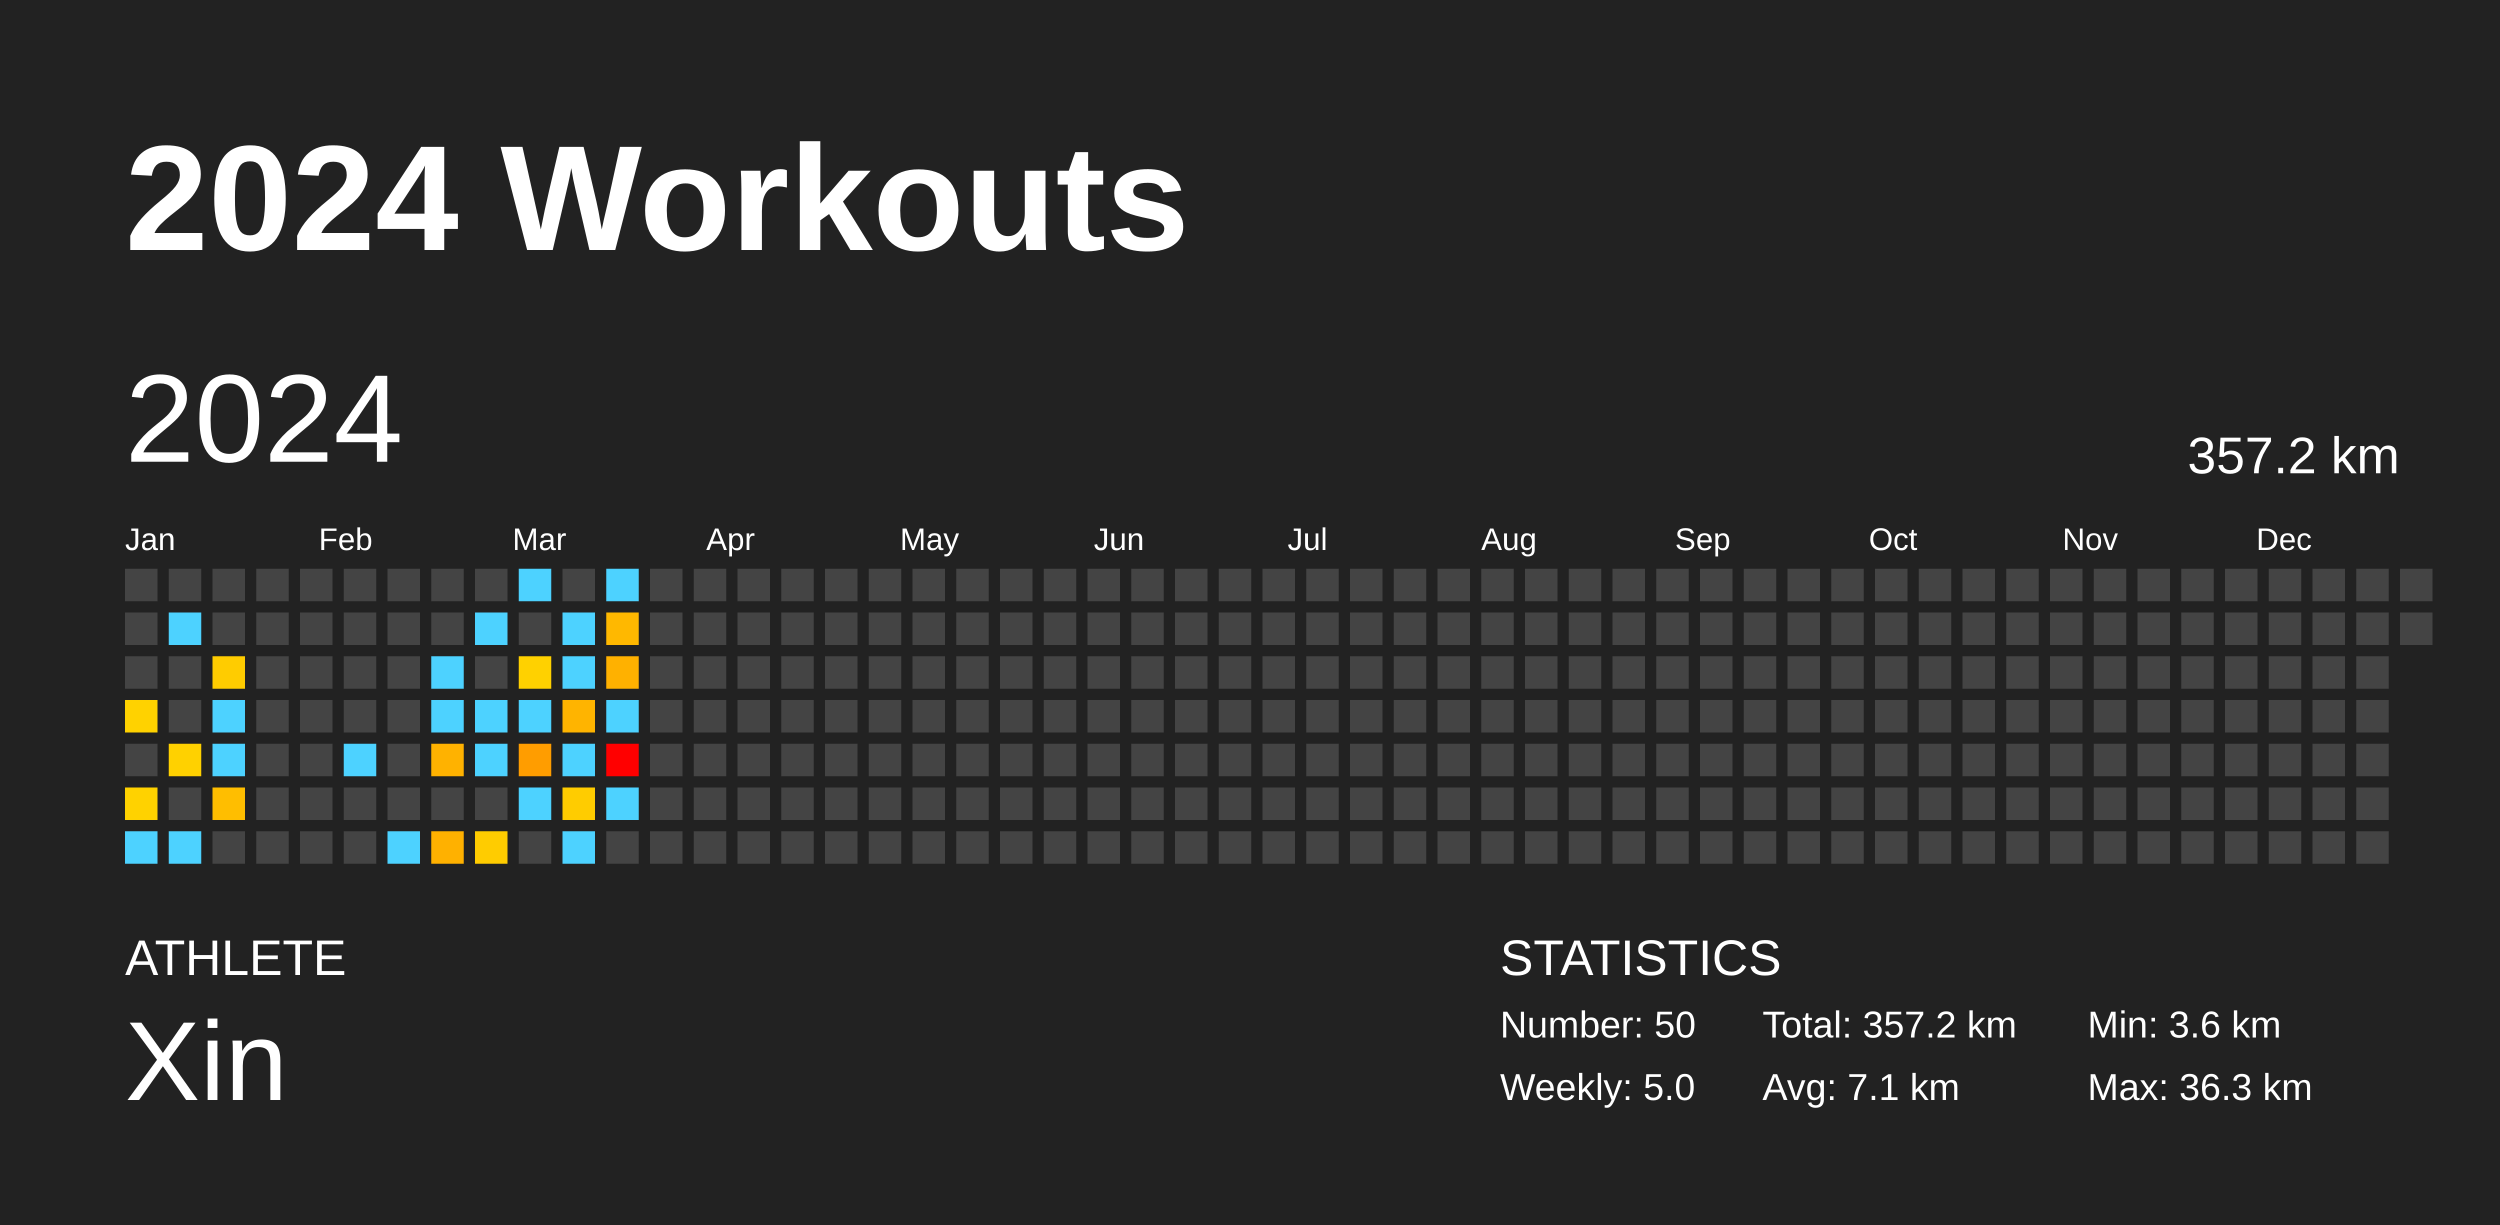
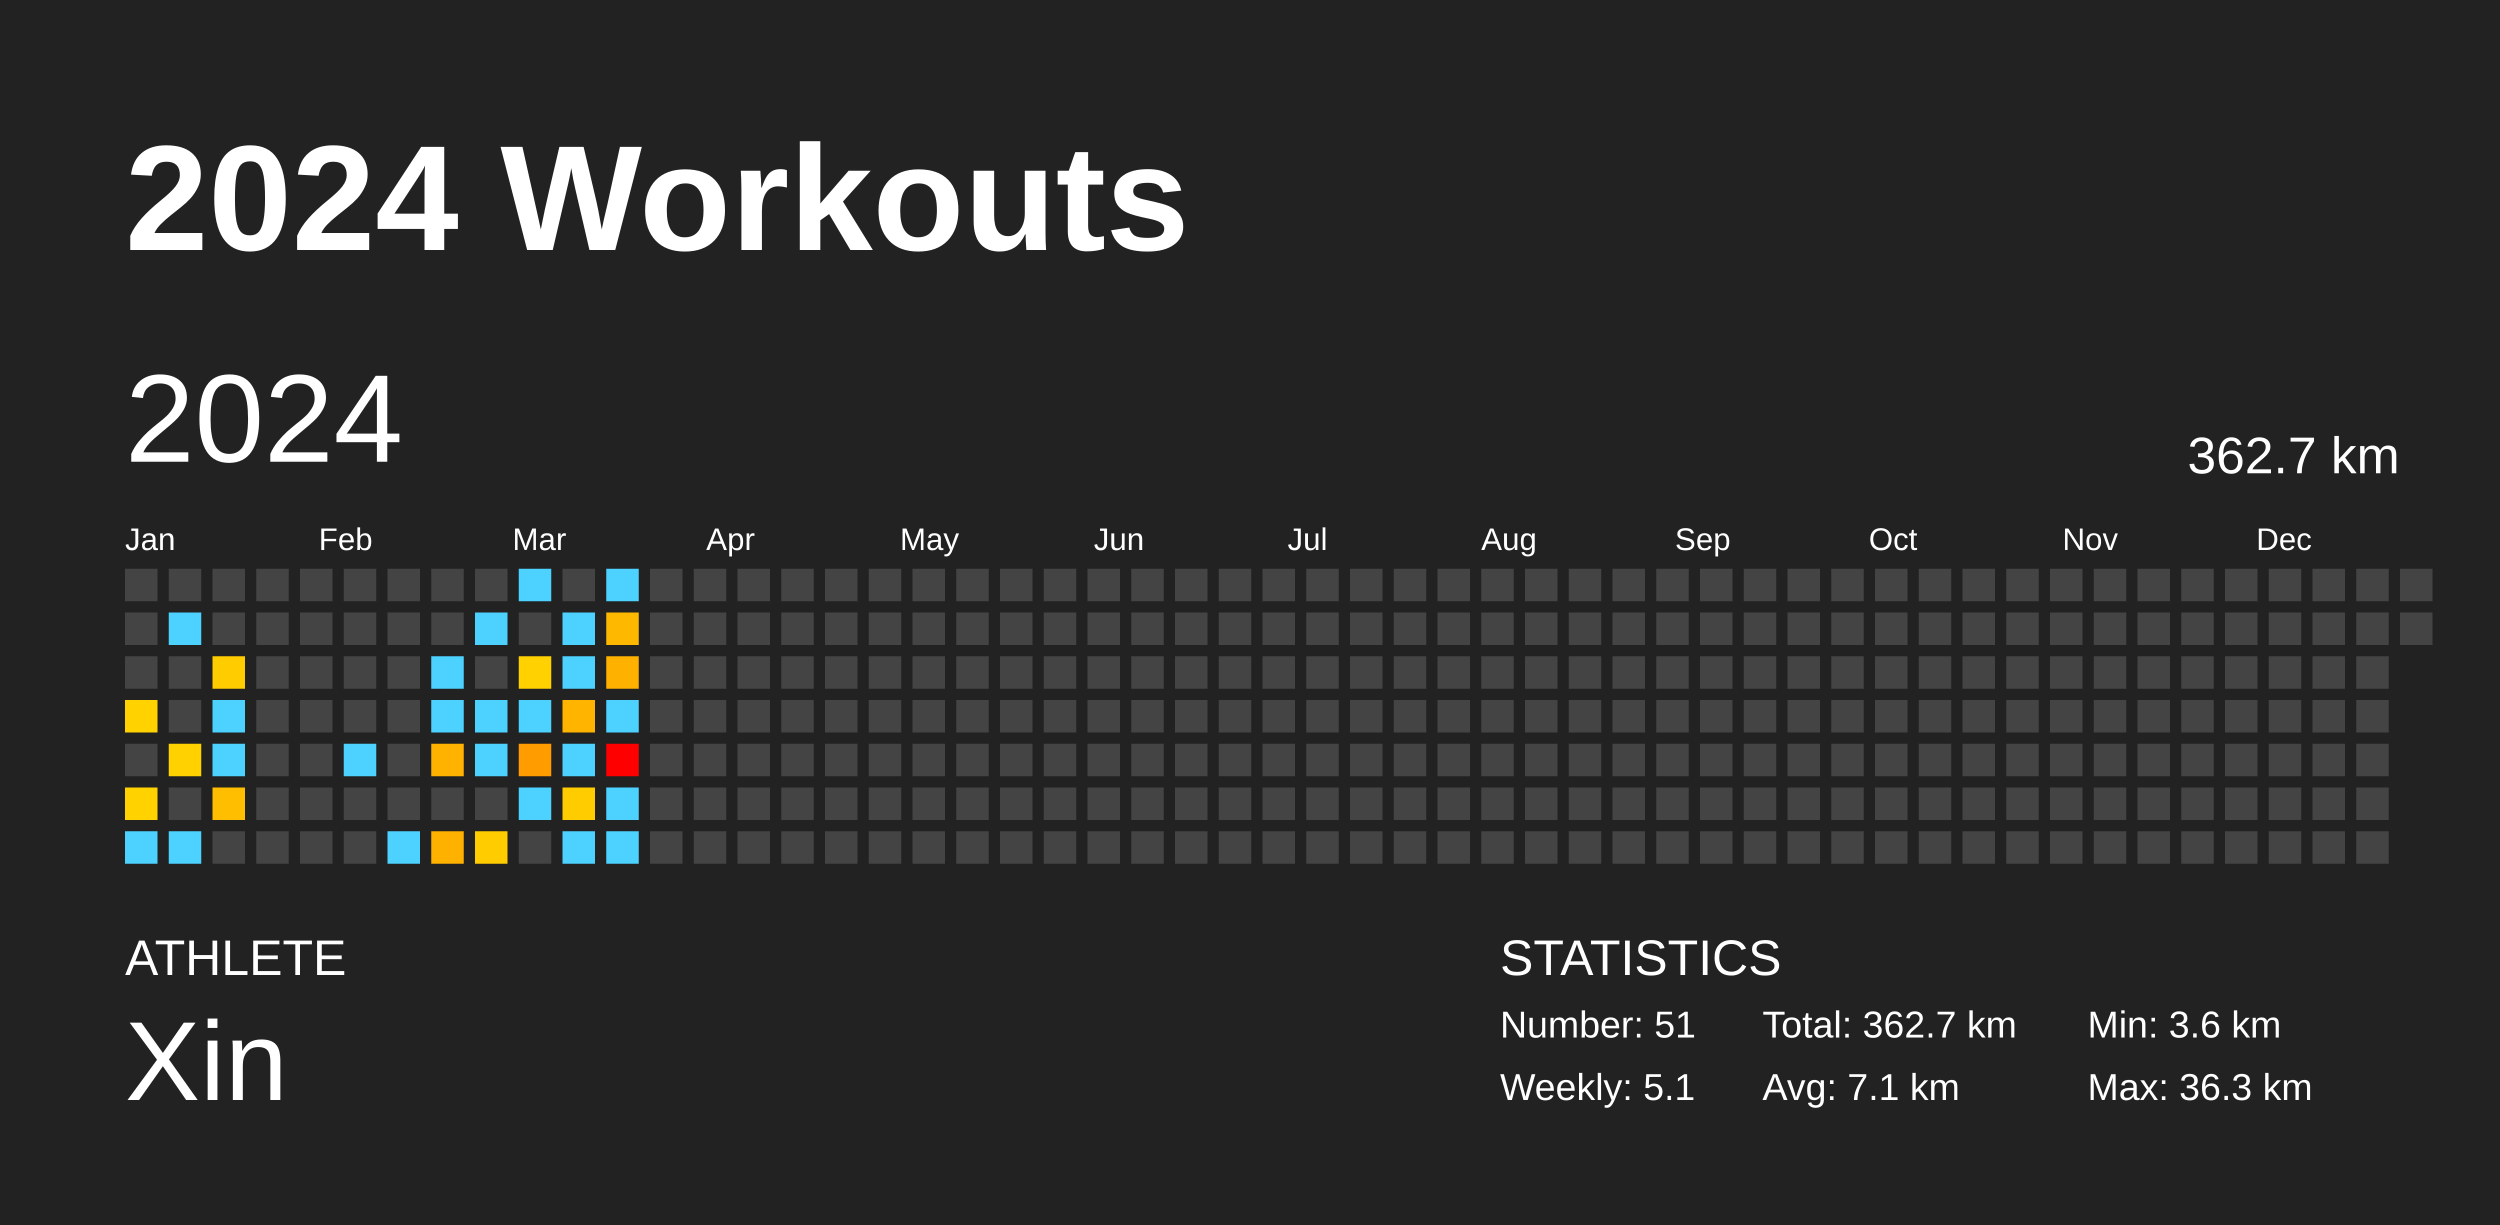
<svg xmlns="http://www.w3.org/2000/svg" baseProfile="full" height="98mm" version="1.1" viewBox="0,0,200,98" width="200mm">
  <defs />
  <rect fill="#222222" height="98" width="200" x="0" y="0" />
  <text fill="#FFFFFF" style="font-size:12px; font-family:Arial; font-weight:bold;" x="10" y="20">2024 Workouts</text>
  <text fill="#FFFFFF" style="font-size:4px; font-family:Arial" x="10" y="78">ATHLETE</text>
  <text fill="#FFFFFF" style="font-size:9px; font-family:Arial" x="10" y="88">Xin</text>
  <text fill="#FFFFFF" style="font-size:4px; font-family:Arial" x="120" y="78">STATISTICS</text>
-   <text fill="#FFFFFF" style="font-size:3px; font-family:Arial" x="120" y="83">Number: 50</text>
-   <text fill="#FFFFFF" style="font-size:3px; font-family:Arial" x="120" y="88">Weekly: 5.0</text>
-   <text fill="#FFFFFF" style="font-size:3px; font-family:Arial" x="141" y="83">Total: 357.2 km</text>
+   <text fill="#FFFFFF" style="font-size:3px; font-family:Arial" x="120" y="83">Number: 51</text>
+   <text fill="#FFFFFF" style="font-size:3px; font-family:Arial" x="120" y="88">Weekly: 5.1</text>
+   <text fill="#FFFFFF" style="font-size:3px; font-family:Arial" x="141" y="83">Total: 362.7 km</text>
  <text fill="#FFFFFF" style="font-size:3px; font-family:Arial" x="141" y="88">Avg: 7.1 km</text>
  <text fill="#FFFFFF" style="font-size:3px; font-family:Arial" x="167" y="83">Min: 3.6 km</text>
  <text fill="#FFFFFF" style="font-size:3px; font-family:Arial" x="167" y="88">Max: 36.3 km</text>
  <text dominant-baseline="hanging" fill="#FFFFFF" style="font-size:10.0px; font-family:Arial;" x="10" y="30">2024</text>
-   <text dominant-baseline="hanging" fill="#FFFFFF" style="font-size:4.125px; font-family:Arial;" x="175" y="35">357.2 km</text>
+   <text dominant-baseline="hanging" fill="#FFFFFF" style="font-size:4.125px; font-family:Arial;" x="175" y="35">362.7 km</text>
  <text fill="#FFFFFF" style="font-size:2.5px; font-family:Arial" x="10.0" y="44">Jan</text>
  <text fill="#FFFFFF" style="font-size:2.5px; font-family:Arial" x="25.5" y="44">Feb</text>
  <text fill="#FFFFFF" style="font-size:2.5px; font-family:Arial" x="41.0" y="44">Mar</text>
  <text fill="#FFFFFF" style="font-size:2.5px; font-family:Arial" x="56.5" y="44">Apr</text>
  <text fill="#FFFFFF" style="font-size:2.5px; font-family:Arial" x="72.0" y="44">May</text>
  <text fill="#FFFFFF" style="font-size:2.5px; font-family:Arial" x="87.5" y="44">Jun</text>
  <text fill="#FFFFFF" style="font-size:2.5px; font-family:Arial" x="103.0" y="44">Jul</text>
  <text fill="#FFFFFF" style="font-size:2.5px; font-family:Arial" x="118.5" y="44">Aug</text>
  <text fill="#FFFFFF" style="font-size:2.5px; font-family:Arial" x="134.0" y="44">Sep</text>
  <text fill="#FFFFFF" style="font-size:2.5px; font-family:Arial" x="149.5" y="44">Oct</text>
  <text fill="#FFFFFF" style="font-size:2.5px; font-family:Arial" x="165.0" y="44">Nov</text>
  <text fill="#FFFFFF" style="font-size:2.5px; font-family:Arial" x="180.5" y="44">Dec</text>
  <rect fill="#444444" height="2.6" width="2.6" x="10.0" y="45.5" />
  <rect fill="#444444" height="2.6" width="2.6" x="10.0" y="49.0" />
  <rect fill="#444444" height="2.6" width="2.6" x="10.0" y="52.5" />
  <rect fill="#ffd200" height="2.6" width="2.6" x="10.0" y="56.0" />
  <rect fill="#444444" height="2.6" width="2.6" x="10.0" y="59.5" />
  <rect fill="#ffd200" height="2.6" width="2.6" x="10.0" y="63.0" />
  <rect fill="#4dd2ff" height="2.6" width="2.6" x="10.0" y="66.5" />
  <rect fill="#444444" height="2.6" width="2.6" x="13.5" y="45.5" />
  <rect fill="#4dd2ff" height="2.6" width="2.6" x="13.5" y="49.0" />
  <rect fill="#444444" height="2.6" width="2.6" x="13.5" y="52.5" />
  <rect fill="#444444" height="2.6" width="2.6" x="13.5" y="56.0" />
  <rect fill="#ffd100" height="2.6" width="2.6" x="13.5" y="59.5" />
  <rect fill="#444444" height="2.6" width="2.6" x="13.5" y="63.0" />
  <rect fill="#4dd2ff" height="2.6" width="2.6" x="13.5" y="66.5" />
  <rect fill="#444444" height="2.6" width="2.6" x="17.0" y="45.5" />
  <rect fill="#444444" height="2.6" width="2.6" x="17.0" y="49.0" />
  <rect fill="#ffcc00" height="2.6" width="2.6" x="17.0" y="52.5" />
  <rect fill="#4dd2ff" height="2.6" width="2.6" x="17.0" y="56.0" />
  <rect fill="#4dd2ff" height="2.6" width="2.6" x="17.0" y="59.5" />
  <rect fill="#ffbe00" height="2.6" width="2.6" x="17.0" y="63.0" />
  <rect fill="#444444" height="2.6" width="2.6" x="17.0" y="66.5" />
  <rect fill="#444444" height="2.6" width="2.6" x="20.5" y="45.5" />
  <rect fill="#444444" height="2.6" width="2.6" x="20.5" y="49.0" />
  <rect fill="#444444" height="2.6" width="2.6" x="20.5" y="52.5" />
  <rect fill="#444444" height="2.6" width="2.6" x="20.5" y="56.0" />
  <rect fill="#444444" height="2.6" width="2.6" x="20.5" y="59.5" />
  <rect fill="#444444" height="2.6" width="2.6" x="20.5" y="63.0" />
  <rect fill="#444444" height="2.6" width="2.6" x="20.5" y="66.5" />
  <rect fill="#444444" height="2.6" width="2.6" x="24.0" y="45.5" />
  <rect fill="#444444" height="2.6" width="2.6" x="24.0" y="49.0" />
  <rect fill="#444444" height="2.6" width="2.6" x="24.0" y="52.5" />
  <rect fill="#444444" height="2.6" width="2.6" x="24.0" y="56.0" />
  <rect fill="#444444" height="2.6" width="2.6" x="24.0" y="59.5" />
  <rect fill="#444444" height="2.6" width="2.6" x="24.0" y="63.0" />
  <rect fill="#444444" height="2.6" width="2.6" x="24.0" y="66.5" />
  <rect fill="#444444" height="2.6" width="2.6" x="27.5" y="45.5" />
  <rect fill="#444444" height="2.6" width="2.6" x="27.5" y="49.0" />
  <rect fill="#444444" height="2.6" width="2.6" x="27.5" y="52.5" />
  <rect fill="#444444" height="2.6" width="2.6" x="27.5" y="56.0" />
  <rect fill="#4dd2ff" height="2.6" width="2.6" x="27.5" y="59.5" />
  <rect fill="#444444" height="2.6" width="2.6" x="27.5" y="63.0" />
  <rect fill="#444444" height="2.6" width="2.6" x="27.5" y="66.5" />
  <rect fill="#444444" height="2.6" width="2.6" x="31.0" y="45.5" />
  <rect fill="#444444" height="2.6" width="2.6" x="31.0" y="49.0" />
  <rect fill="#444444" height="2.6" width="2.6" x="31.0" y="52.5" />
  <rect fill="#444444" height="2.6" width="2.6" x="31.0" y="56.0" />
  <rect fill="#444444" height="2.6" width="2.6" x="31.0" y="59.5" />
  <rect fill="#444444" height="2.6" width="2.6" x="31.0" y="63.0" />
  <rect fill="#4dd2ff" height="2.6" width="2.6" x="31.0" y="66.5" />
  <rect fill="#444444" height="2.6" width="2.6" x="34.5" y="45.5" />
  <rect fill="#444444" height="2.6" width="2.6" x="34.5" y="49.0" />
  <rect fill="#4dd2ff" height="2.6" width="2.6" x="34.5" y="52.5" />
  <rect fill="#4dd2ff" height="2.6" width="2.6" x="34.5" y="56.0" />
  <rect fill="#ffb200" height="2.6" width="2.6" x="34.5" y="59.5" />
  <rect fill="#444444" height="2.6" width="2.6" x="34.5" y="63.0" />
  <rect fill="#ffb100" height="2.6" width="2.6" x="34.5" y="66.5" />
  <rect fill="#444444" height="2.6" width="2.6" x="38.0" y="45.5" />
  <rect fill="#4dd2ff" height="2.6" width="2.6" x="38.0" y="49.0" />
  <rect fill="#444444" height="2.6" width="2.6" x="38.0" y="52.5" />
  <rect fill="#4dd2ff" height="2.6" width="2.6" x="38.0" y="56.0" />
  <rect fill="#4dd2ff" height="2.6" width="2.6" x="38.0" y="59.5" />
  <rect fill="#444444" height="2.6" width="2.6" x="38.0" y="63.0" />
  <rect fill="#ffcc00" height="2.6" width="2.6" x="38.0" y="66.5" />
  <rect fill="#4dd2ff" height="2.6" width="2.6" x="41.5" y="45.5" />
  <rect fill="#444444" height="2.6" width="2.6" x="41.5" y="49.0" />
  <rect fill="#ffd100" height="2.6" width="2.6" x="41.5" y="52.5" />
  <rect fill="#4dd2ff" height="2.6" width="2.6" x="41.5" y="56.0" />
  <rect fill="#ff9d00" height="2.6" width="2.6" x="41.5" y="59.5" />
  <rect fill="#4dd2ff" height="2.6" width="2.6" x="41.5" y="63.0" />
  <rect fill="#444444" height="2.6" width="2.6" x="41.5" y="66.5" />
  <rect fill="#444444" height="2.6" width="2.6" x="45.0" y="45.5" />
  <rect fill="#4dd2ff" height="2.6" width="2.6" x="45.0" y="49.0" />
  <rect fill="#4dd2ff" height="2.6" width="2.6" x="45.0" y="52.5" />
  <rect fill="#ffb400" height="2.6" width="2.6" x="45.0" y="56.0" />
  <rect fill="#4dd2ff" height="2.6" width="2.6" x="45.0" y="59.5" />
  <rect fill="#ffcc00" height="2.6" width="2.6" x="45.0" y="63.0" />
  <rect fill="#4dd2ff" height="2.6" width="2.6" x="45.0" y="66.5" />
  <rect fill="#4dd2ff" height="2.6" width="2.6" x="48.5" y="45.5" />
  <rect fill="#ffb800" height="2.6" width="2.6" x="48.5" y="49.0" />
  <rect fill="#ffb100" height="2.6" width="2.6" x="48.5" y="52.5" />
  <rect fill="#4dd2ff" height="2.6" width="2.6" x="48.5" y="56.0" />
  <rect fill="red" height="2.6" width="2.6" x="48.5" y="59.5" />
  <rect fill="#4dd2ff" height="2.6" width="2.6" x="48.5" y="63.0" />
-   <rect fill="#444444" height="2.6" width="2.6" x="48.5" y="66.5" />
+   <rect fill="#4dd2ff" height="2.6" width="2.6" x="48.5" y="66.5" />
  <rect fill="#444444" height="2.6" width="2.6" x="52.0" y="45.5" />
  <rect fill="#444444" height="2.6" width="2.6" x="52.0" y="49.0" />
  <rect fill="#444444" height="2.6" width="2.6" x="52.0" y="52.5" />
  <rect fill="#444444" height="2.6" width="2.6" x="52.0" y="56.0" />
  <rect fill="#444444" height="2.6" width="2.6" x="52.0" y="59.5" />
  <rect fill="#444444" height="2.6" width="2.6" x="52.0" y="63.0" />
  <rect fill="#444444" height="2.6" width="2.6" x="52.0" y="66.5" />
  <rect fill="#444444" height="2.6" width="2.6" x="55.5" y="45.5" />
  <rect fill="#444444" height="2.6" width="2.6" x="55.5" y="49.0" />
  <rect fill="#444444" height="2.6" width="2.6" x="55.5" y="52.5" />
  <rect fill="#444444" height="2.6" width="2.6" x="55.5" y="56.0" />
  <rect fill="#444444" height="2.6" width="2.6" x="55.5" y="59.5" />
  <rect fill="#444444" height="2.6" width="2.6" x="55.5" y="63.0" />
  <rect fill="#444444" height="2.6" width="2.6" x="55.5" y="66.5" />
  <rect fill="#444444" height="2.6" width="2.6" x="59.0" y="45.5" />
  <rect fill="#444444" height="2.6" width="2.6" x="59.0" y="49.0" />
  <rect fill="#444444" height="2.6" width="2.6" x="59.0" y="52.5" />
  <rect fill="#444444" height="2.6" width="2.6" x="59.0" y="56.0" />
  <rect fill="#444444" height="2.6" width="2.6" x="59.0" y="59.5" />
  <rect fill="#444444" height="2.6" width="2.6" x="59.0" y="63.0" />
  <rect fill="#444444" height="2.6" width="2.6" x="59.0" y="66.5" />
  <rect fill="#444444" height="2.6" width="2.6" x="62.5" y="45.5" />
  <rect fill="#444444" height="2.6" width="2.6" x="62.5" y="49.0" />
  <rect fill="#444444" height="2.6" width="2.6" x="62.5" y="52.5" />
  <rect fill="#444444" height="2.6" width="2.6" x="62.5" y="56.0" />
  <rect fill="#444444" height="2.6" width="2.6" x="62.5" y="59.5" />
  <rect fill="#444444" height="2.6" width="2.6" x="62.5" y="63.0" />
  <rect fill="#444444" height="2.6" width="2.6" x="62.5" y="66.5" />
  <rect fill="#444444" height="2.6" width="2.6" x="66.0" y="45.5" />
  <rect fill="#444444" height="2.6" width="2.6" x="66.0" y="49.0" />
  <rect fill="#444444" height="2.6" width="2.6" x="66.0" y="52.5" />
  <rect fill="#444444" height="2.6" width="2.6" x="66.0" y="56.0" />
  <rect fill="#444444" height="2.6" width="2.6" x="66.0" y="59.5" />
  <rect fill="#444444" height="2.6" width="2.6" x="66.0" y="63.0" />
  <rect fill="#444444" height="2.6" width="2.6" x="66.0" y="66.5" />
  <rect fill="#444444" height="2.6" width="2.6" x="69.5" y="45.5" />
  <rect fill="#444444" height="2.6" width="2.6" x="69.5" y="49.0" />
  <rect fill="#444444" height="2.6" width="2.6" x="69.5" y="52.5" />
  <rect fill="#444444" height="2.6" width="2.6" x="69.5" y="56.0" />
  <rect fill="#444444" height="2.6" width="2.6" x="69.5" y="59.5" />
  <rect fill="#444444" height="2.6" width="2.6" x="69.5" y="63.0" />
  <rect fill="#444444" height="2.6" width="2.6" x="69.5" y="66.5" />
  <rect fill="#444444" height="2.6" width="2.6" x="73.0" y="45.5" />
  <rect fill="#444444" height="2.6" width="2.6" x="73.0" y="49.0" />
  <rect fill="#444444" height="2.6" width="2.6" x="73.0" y="52.5" />
  <rect fill="#444444" height="2.6" width="2.6" x="73.0" y="56.0" />
  <rect fill="#444444" height="2.6" width="2.6" x="73.0" y="59.5" />
  <rect fill="#444444" height="2.6" width="2.6" x="73.0" y="63.0" />
  <rect fill="#444444" height="2.6" width="2.6" x="73.0" y="66.5" />
  <rect fill="#444444" height="2.6" width="2.6" x="76.5" y="45.5" />
  <rect fill="#444444" height="2.6" width="2.6" x="76.5" y="49.0" />
  <rect fill="#444444" height="2.6" width="2.6" x="76.5" y="52.5" />
  <rect fill="#444444" height="2.6" width="2.6" x="76.5" y="56.0" />
  <rect fill="#444444" height="2.6" width="2.6" x="76.5" y="59.5" />
  <rect fill="#444444" height="2.6" width="2.6" x="76.5" y="63.0" />
  <rect fill="#444444" height="2.6" width="2.6" x="76.5" y="66.5" />
  <rect fill="#444444" height="2.6" width="2.6" x="80.0" y="45.5" />
  <rect fill="#444444" height="2.6" width="2.6" x="80.0" y="49.0" />
  <rect fill="#444444" height="2.6" width="2.6" x="80.0" y="52.5" />
  <rect fill="#444444" height="2.6" width="2.6" x="80.0" y="56.0" />
  <rect fill="#444444" height="2.6" width="2.6" x="80.0" y="59.5" />
  <rect fill="#444444" height="2.6" width="2.6" x="80.0" y="63.0" />
  <rect fill="#444444" height="2.6" width="2.6" x="80.0" y="66.5" />
  <rect fill="#444444" height="2.6" width="2.6" x="83.5" y="45.5" />
  <rect fill="#444444" height="2.6" width="2.6" x="83.5" y="49.0" />
  <rect fill="#444444" height="2.6" width="2.6" x="83.5" y="52.5" />
  <rect fill="#444444" height="2.6" width="2.6" x="83.5" y="56.0" />
  <rect fill="#444444" height="2.6" width="2.6" x="83.5" y="59.5" />
  <rect fill="#444444" height="2.6" width="2.6" x="83.5" y="63.0" />
  <rect fill="#444444" height="2.6" width="2.6" x="83.5" y="66.5" />
  <rect fill="#444444" height="2.6" width="2.6" x="87.0" y="45.5" />
  <rect fill="#444444" height="2.6" width="2.6" x="87.0" y="49.0" />
  <rect fill="#444444" height="2.6" width="2.6" x="87.0" y="52.5" />
  <rect fill="#444444" height="2.6" width="2.6" x="87.0" y="56.0" />
  <rect fill="#444444" height="2.6" width="2.6" x="87.0" y="59.5" />
  <rect fill="#444444" height="2.6" width="2.6" x="87.0" y="63.0" />
  <rect fill="#444444" height="2.6" width="2.6" x="87.0" y="66.5" />
  <rect fill="#444444" height="2.6" width="2.6" x="90.5" y="45.5" />
  <rect fill="#444444" height="2.6" width="2.6" x="90.5" y="49.0" />
  <rect fill="#444444" height="2.6" width="2.6" x="90.5" y="52.5" />
  <rect fill="#444444" height="2.6" width="2.6" x="90.5" y="56.0" />
  <rect fill="#444444" height="2.6" width="2.6" x="90.5" y="59.5" />
  <rect fill="#444444" height="2.6" width="2.6" x="90.5" y="63.0" />
  <rect fill="#444444" height="2.6" width="2.6" x="90.5" y="66.5" />
  <rect fill="#444444" height="2.6" width="2.6" x="94.0" y="45.5" />
  <rect fill="#444444" height="2.6" width="2.6" x="94.0" y="49.0" />
  <rect fill="#444444" height="2.6" width="2.6" x="94.0" y="52.5" />
  <rect fill="#444444" height="2.6" width="2.6" x="94.0" y="56.0" />
  <rect fill="#444444" height="2.6" width="2.6" x="94.0" y="59.5" />
  <rect fill="#444444" height="2.6" width="2.6" x="94.0" y="63.0" />
  <rect fill="#444444" height="2.6" width="2.6" x="94.0" y="66.5" />
  <rect fill="#444444" height="2.6" width="2.6" x="97.5" y="45.5" />
  <rect fill="#444444" height="2.6" width="2.6" x="97.5" y="49.0" />
  <rect fill="#444444" height="2.6" width="2.6" x="97.5" y="52.5" />
  <rect fill="#444444" height="2.6" width="2.6" x="97.5" y="56.0" />
  <rect fill="#444444" height="2.6" width="2.6" x="97.5" y="59.5" />
  <rect fill="#444444" height="2.6" width="2.6" x="97.5" y="63.0" />
  <rect fill="#444444" height="2.6" width="2.6" x="97.5" y="66.5" />
  <rect fill="#444444" height="2.6" width="2.6" x="101.0" y="45.5" />
  <rect fill="#444444" height="2.6" width="2.6" x="101.0" y="49.0" />
  <rect fill="#444444" height="2.6" width="2.6" x="101.0" y="52.5" />
  <rect fill="#444444" height="2.6" width="2.6" x="101.0" y="56.0" />
  <rect fill="#444444" height="2.6" width="2.6" x="101.0" y="59.5" />
  <rect fill="#444444" height="2.6" width="2.6" x="101.0" y="63.0" />
  <rect fill="#444444" height="2.6" width="2.6" x="101.0" y="66.5" />
  <rect fill="#444444" height="2.6" width="2.6" x="104.5" y="45.5" />
  <rect fill="#444444" height="2.6" width="2.6" x="104.5" y="49.0" />
  <rect fill="#444444" height="2.6" width="2.6" x="104.5" y="52.5" />
  <rect fill="#444444" height="2.6" width="2.6" x="104.5" y="56.0" />
  <rect fill="#444444" height="2.6" width="2.6" x="104.5" y="59.5" />
  <rect fill="#444444" height="2.6" width="2.6" x="104.5" y="63.0" />
  <rect fill="#444444" height="2.6" width="2.6" x="104.5" y="66.5" />
  <rect fill="#444444" height="2.6" width="2.6" x="108.0" y="45.5" />
  <rect fill="#444444" height="2.6" width="2.6" x="108.0" y="49.0" />
  <rect fill="#444444" height="2.6" width="2.6" x="108.0" y="52.5" />
  <rect fill="#444444" height="2.6" width="2.6" x="108.0" y="56.0" />
  <rect fill="#444444" height="2.6" width="2.6" x="108.0" y="59.5" />
  <rect fill="#444444" height="2.6" width="2.6" x="108.0" y="63.0" />
  <rect fill="#444444" height="2.6" width="2.6" x="108.0" y="66.5" />
  <rect fill="#444444" height="2.6" width="2.6" x="111.5" y="45.5" />
  <rect fill="#444444" height="2.6" width="2.6" x="111.5" y="49.0" />
  <rect fill="#444444" height="2.6" width="2.6" x="111.5" y="52.5" />
  <rect fill="#444444" height="2.6" width="2.6" x="111.5" y="56.0" />
  <rect fill="#444444" height="2.6" width="2.6" x="111.5" y="59.5" />
  <rect fill="#444444" height="2.6" width="2.6" x="111.5" y="63.0" />
  <rect fill="#444444" height="2.6" width="2.6" x="111.5" y="66.5" />
  <rect fill="#444444" height="2.6" width="2.6" x="115.0" y="45.5" />
  <rect fill="#444444" height="2.6" width="2.6" x="115.0" y="49.0" />
  <rect fill="#444444" height="2.6" width="2.6" x="115.0" y="52.5" />
  <rect fill="#444444" height="2.6" width="2.6" x="115.0" y="56.0" />
  <rect fill="#444444" height="2.6" width="2.6" x="115.0" y="59.5" />
  <rect fill="#444444" height="2.6" width="2.6" x="115.0" y="63.0" />
  <rect fill="#444444" height="2.6" width="2.6" x="115.0" y="66.5" />
  <rect fill="#444444" height="2.6" width="2.6" x="118.5" y="45.5" />
  <rect fill="#444444" height="2.6" width="2.6" x="118.5" y="49.0" />
  <rect fill="#444444" height="2.6" width="2.6" x="118.5" y="52.5" />
  <rect fill="#444444" height="2.6" width="2.6" x="118.5" y="56.0" />
  <rect fill="#444444" height="2.6" width="2.6" x="118.5" y="59.5" />
  <rect fill="#444444" height="2.6" width="2.6" x="118.5" y="63.0" />
  <rect fill="#444444" height="2.6" width="2.6" x="118.5" y="66.5" />
  <rect fill="#444444" height="2.6" width="2.6" x="122.0" y="45.5" />
  <rect fill="#444444" height="2.6" width="2.6" x="122.0" y="49.0" />
  <rect fill="#444444" height="2.6" width="2.6" x="122.0" y="52.5" />
  <rect fill="#444444" height="2.6" width="2.6" x="122.0" y="56.0" />
  <rect fill="#444444" height="2.6" width="2.6" x="122.0" y="59.5" />
  <rect fill="#444444" height="2.6" width="2.6" x="122.0" y="63.0" />
  <rect fill="#444444" height="2.6" width="2.6" x="122.0" y="66.5" />
  <rect fill="#444444" height="2.6" width="2.6" x="125.5" y="45.5" />
  <rect fill="#444444" height="2.6" width="2.6" x="125.5" y="49.0" />
  <rect fill="#444444" height="2.6" width="2.6" x="125.5" y="52.5" />
  <rect fill="#444444" height="2.6" width="2.6" x="125.5" y="56.0" />
  <rect fill="#444444" height="2.6" width="2.6" x="125.5" y="59.5" />
  <rect fill="#444444" height="2.6" width="2.6" x="125.5" y="63.0" />
  <rect fill="#444444" height="2.6" width="2.6" x="125.5" y="66.5" />
  <rect fill="#444444" height="2.6" width="2.6" x="129.0" y="45.5" />
  <rect fill="#444444" height="2.6" width="2.6" x="129.0" y="49.0" />
  <rect fill="#444444" height="2.6" width="2.6" x="129.0" y="52.5" />
  <rect fill="#444444" height="2.6" width="2.6" x="129.0" y="56.0" />
  <rect fill="#444444" height="2.6" width="2.6" x="129.0" y="59.5" />
  <rect fill="#444444" height="2.6" width="2.6" x="129.0" y="63.0" />
  <rect fill="#444444" height="2.6" width="2.6" x="129.0" y="66.5" />
  <rect fill="#444444" height="2.6" width="2.6" x="132.5" y="45.5" />
  <rect fill="#444444" height="2.6" width="2.6" x="132.5" y="49.0" />
  <rect fill="#444444" height="2.6" width="2.6" x="132.5" y="52.5" />
  <rect fill="#444444" height="2.6" width="2.6" x="132.5" y="56.0" />
  <rect fill="#444444" height="2.6" width="2.6" x="132.5" y="59.5" />
  <rect fill="#444444" height="2.6" width="2.6" x="132.5" y="63.0" />
  <rect fill="#444444" height="2.6" width="2.6" x="132.5" y="66.5" />
  <rect fill="#444444" height="2.6" width="2.6" x="136.0" y="45.5" />
  <rect fill="#444444" height="2.6" width="2.6" x="136.0" y="49.0" />
  <rect fill="#444444" height="2.6" width="2.6" x="136.0" y="52.5" />
  <rect fill="#444444" height="2.6" width="2.6" x="136.0" y="56.0" />
  <rect fill="#444444" height="2.6" width="2.6" x="136.0" y="59.5" />
  <rect fill="#444444" height="2.6" width="2.6" x="136.0" y="63.0" />
  <rect fill="#444444" height="2.6" width="2.6" x="136.0" y="66.5" />
  <rect fill="#444444" height="2.6" width="2.6" x="139.5" y="45.5" />
  <rect fill="#444444" height="2.6" width="2.6" x="139.5" y="49.0" />
  <rect fill="#444444" height="2.6" width="2.6" x="139.5" y="52.5" />
  <rect fill="#444444" height="2.6" width="2.6" x="139.5" y="56.0" />
  <rect fill="#444444" height="2.6" width="2.6" x="139.5" y="59.5" />
  <rect fill="#444444" height="2.6" width="2.6" x="139.5" y="63.0" />
  <rect fill="#444444" height="2.6" width="2.6" x="139.5" y="66.5" />
  <rect fill="#444444" height="2.6" width="2.6" x="143.0" y="45.5" />
  <rect fill="#444444" height="2.6" width="2.6" x="143.0" y="49.0" />
  <rect fill="#444444" height="2.6" width="2.6" x="143.0" y="52.5" />
  <rect fill="#444444" height="2.6" width="2.6" x="143.0" y="56.0" />
  <rect fill="#444444" height="2.6" width="2.6" x="143.0" y="59.5" />
  <rect fill="#444444" height="2.6" width="2.6" x="143.0" y="63.0" />
  <rect fill="#444444" height="2.6" width="2.6" x="143.0" y="66.5" />
  <rect fill="#444444" height="2.6" width="2.6" x="146.5" y="45.5" />
  <rect fill="#444444" height="2.6" width="2.6" x="146.5" y="49.0" />
  <rect fill="#444444" height="2.6" width="2.6" x="146.5" y="52.5" />
  <rect fill="#444444" height="2.6" width="2.6" x="146.5" y="56.0" />
  <rect fill="#444444" height="2.6" width="2.6" x="146.5" y="59.5" />
  <rect fill="#444444" height="2.6" width="2.6" x="146.5" y="63.0" />
  <rect fill="#444444" height="2.6" width="2.6" x="146.5" y="66.5" />
  <rect fill="#444444" height="2.6" width="2.6" x="150.0" y="45.5" />
  <rect fill="#444444" height="2.6" width="2.6" x="150.0" y="49.0" />
  <rect fill="#444444" height="2.6" width="2.6" x="150.0" y="52.5" />
  <rect fill="#444444" height="2.6" width="2.6" x="150.0" y="56.0" />
  <rect fill="#444444" height="2.6" width="2.6" x="150.0" y="59.5" />
  <rect fill="#444444" height="2.6" width="2.6" x="150.0" y="63.0" />
  <rect fill="#444444" height="2.6" width="2.6" x="150.0" y="66.5" />
  <rect fill="#444444" height="2.6" width="2.6" x="153.5" y="45.5" />
  <rect fill="#444444" height="2.6" width="2.6" x="153.5" y="49.0" />
  <rect fill="#444444" height="2.6" width="2.6" x="153.5" y="52.5" />
  <rect fill="#444444" height="2.6" width="2.6" x="153.5" y="56.0" />
  <rect fill="#444444" height="2.6" width="2.6" x="153.5" y="59.5" />
  <rect fill="#444444" height="2.6" width="2.6" x="153.5" y="63.0" />
  <rect fill="#444444" height="2.6" width="2.6" x="153.5" y="66.5" />
  <rect fill="#444444" height="2.6" width="2.6" x="157.0" y="45.5" />
  <rect fill="#444444" height="2.6" width="2.6" x="157.0" y="49.0" />
  <rect fill="#444444" height="2.6" width="2.6" x="157.0" y="52.5" />
  <rect fill="#444444" height="2.6" width="2.6" x="157.0" y="56.0" />
  <rect fill="#444444" height="2.6" width="2.6" x="157.0" y="59.5" />
  <rect fill="#444444" height="2.6" width="2.6" x="157.0" y="63.0" />
  <rect fill="#444444" height="2.6" width="2.6" x="157.0" y="66.5" />
  <rect fill="#444444" height="2.6" width="2.6" x="160.5" y="45.5" />
  <rect fill="#444444" height="2.6" width="2.6" x="160.5" y="49.0" />
  <rect fill="#444444" height="2.6" width="2.6" x="160.5" y="52.5" />
  <rect fill="#444444" height="2.6" width="2.6" x="160.5" y="56.0" />
  <rect fill="#444444" height="2.6" width="2.6" x="160.5" y="59.5" />
  <rect fill="#444444" height="2.6" width="2.6" x="160.5" y="63.0" />
  <rect fill="#444444" height="2.6" width="2.6" x="160.5" y="66.5" />
  <rect fill="#444444" height="2.6" width="2.6" x="164.0" y="45.5" />
  <rect fill="#444444" height="2.6" width="2.6" x="164.0" y="49.0" />
  <rect fill="#444444" height="2.6" width="2.6" x="164.0" y="52.5" />
  <rect fill="#444444" height="2.6" width="2.6" x="164.0" y="56.0" />
  <rect fill="#444444" height="2.6" width="2.6" x="164.0" y="59.5" />
  <rect fill="#444444" height="2.6" width="2.6" x="164.0" y="63.0" />
  <rect fill="#444444" height="2.6" width="2.6" x="164.0" y="66.5" />
  <rect fill="#444444" height="2.6" width="2.6" x="167.5" y="45.5" />
  <rect fill="#444444" height="2.6" width="2.6" x="167.5" y="49.0" />
  <rect fill="#444444" height="2.6" width="2.6" x="167.5" y="52.5" />
  <rect fill="#444444" height="2.6" width="2.6" x="167.5" y="56.0" />
  <rect fill="#444444" height="2.6" width="2.6" x="167.5" y="59.5" />
  <rect fill="#444444" height="2.6" width="2.6" x="167.5" y="63.0" />
  <rect fill="#444444" height="2.6" width="2.6" x="167.5" y="66.5" />
  <rect fill="#444444" height="2.6" width="2.6" x="171.0" y="45.5" />
  <rect fill="#444444" height="2.6" width="2.6" x="171.0" y="49.0" />
  <rect fill="#444444" height="2.6" width="2.6" x="171.0" y="52.5" />
  <rect fill="#444444" height="2.6" width="2.6" x="171.0" y="56.0" />
  <rect fill="#444444" height="2.6" width="2.6" x="171.0" y="59.5" />
  <rect fill="#444444" height="2.6" width="2.6" x="171.0" y="63.0" />
  <rect fill="#444444" height="2.6" width="2.6" x="171.0" y="66.5" />
  <rect fill="#444444" height="2.6" width="2.6" x="174.5" y="45.5" />
  <rect fill="#444444" height="2.6" width="2.6" x="174.5" y="49.0" />
  <rect fill="#444444" height="2.6" width="2.6" x="174.5" y="52.5" />
  <rect fill="#444444" height="2.6" width="2.6" x="174.5" y="56.0" />
  <rect fill="#444444" height="2.6" width="2.6" x="174.5" y="59.5" />
  <rect fill="#444444" height="2.6" width="2.6" x="174.5" y="63.0" />
  <rect fill="#444444" height="2.6" width="2.6" x="174.5" y="66.5" />
  <rect fill="#444444" height="2.6" width="2.6" x="178.0" y="45.5" />
  <rect fill="#444444" height="2.6" width="2.6" x="178.0" y="49.0" />
  <rect fill="#444444" height="2.6" width="2.6" x="178.0" y="52.5" />
  <rect fill="#444444" height="2.6" width="2.6" x="178.0" y="56.0" />
  <rect fill="#444444" height="2.6" width="2.6" x="178.0" y="59.5" />
  <rect fill="#444444" height="2.6" width="2.6" x="178.0" y="63.0" />
  <rect fill="#444444" height="2.6" width="2.6" x="178.0" y="66.5" />
  <rect fill="#444444" height="2.6" width="2.6" x="181.5" y="45.5" />
  <rect fill="#444444" height="2.6" width="2.6" x="181.5" y="49.0" />
  <rect fill="#444444" height="2.6" width="2.6" x="181.5" y="52.5" />
  <rect fill="#444444" height="2.6" width="2.6" x="181.5" y="56.0" />
  <rect fill="#444444" height="2.6" width="2.6" x="181.5" y="59.5" />
  <rect fill="#444444" height="2.6" width="2.6" x="181.5" y="63.0" />
  <rect fill="#444444" height="2.6" width="2.6" x="181.5" y="66.5" />
  <rect fill="#444444" height="2.6" width="2.6" x="185.0" y="45.5" />
  <rect fill="#444444" height="2.6" width="2.6" x="185.0" y="49.0" />
  <rect fill="#444444" height="2.6" width="2.6" x="185.0" y="52.5" />
  <rect fill="#444444" height="2.6" width="2.6" x="185.0" y="56.0" />
  <rect fill="#444444" height="2.6" width="2.6" x="185.0" y="59.5" />
  <rect fill="#444444" height="2.6" width="2.6" x="185.0" y="63.0" />
  <rect fill="#444444" height="2.6" width="2.6" x="185.0" y="66.5" />
  <rect fill="#444444" height="2.6" width="2.6" x="188.5" y="45.5" />
  <rect fill="#444444" height="2.6" width="2.6" x="188.5" y="49.0" />
  <rect fill="#444444" height="2.6" width="2.6" x="188.5" y="52.5" />
  <rect fill="#444444" height="2.6" width="2.6" x="188.5" y="56.0" />
  <rect fill="#444444" height="2.6" width="2.6" x="188.5" y="59.5" />
  <rect fill="#444444" height="2.6" width="2.6" x="188.5" y="63.0" />
  <rect fill="#444444" height="2.6" width="2.6" x="188.5" y="66.5" />
  <rect fill="#444444" height="2.6" width="2.6" x="192.0" y="45.5" />
  <rect fill="#444444" height="2.6" width="2.6" x="192.0" y="49.0" />
</svg>
